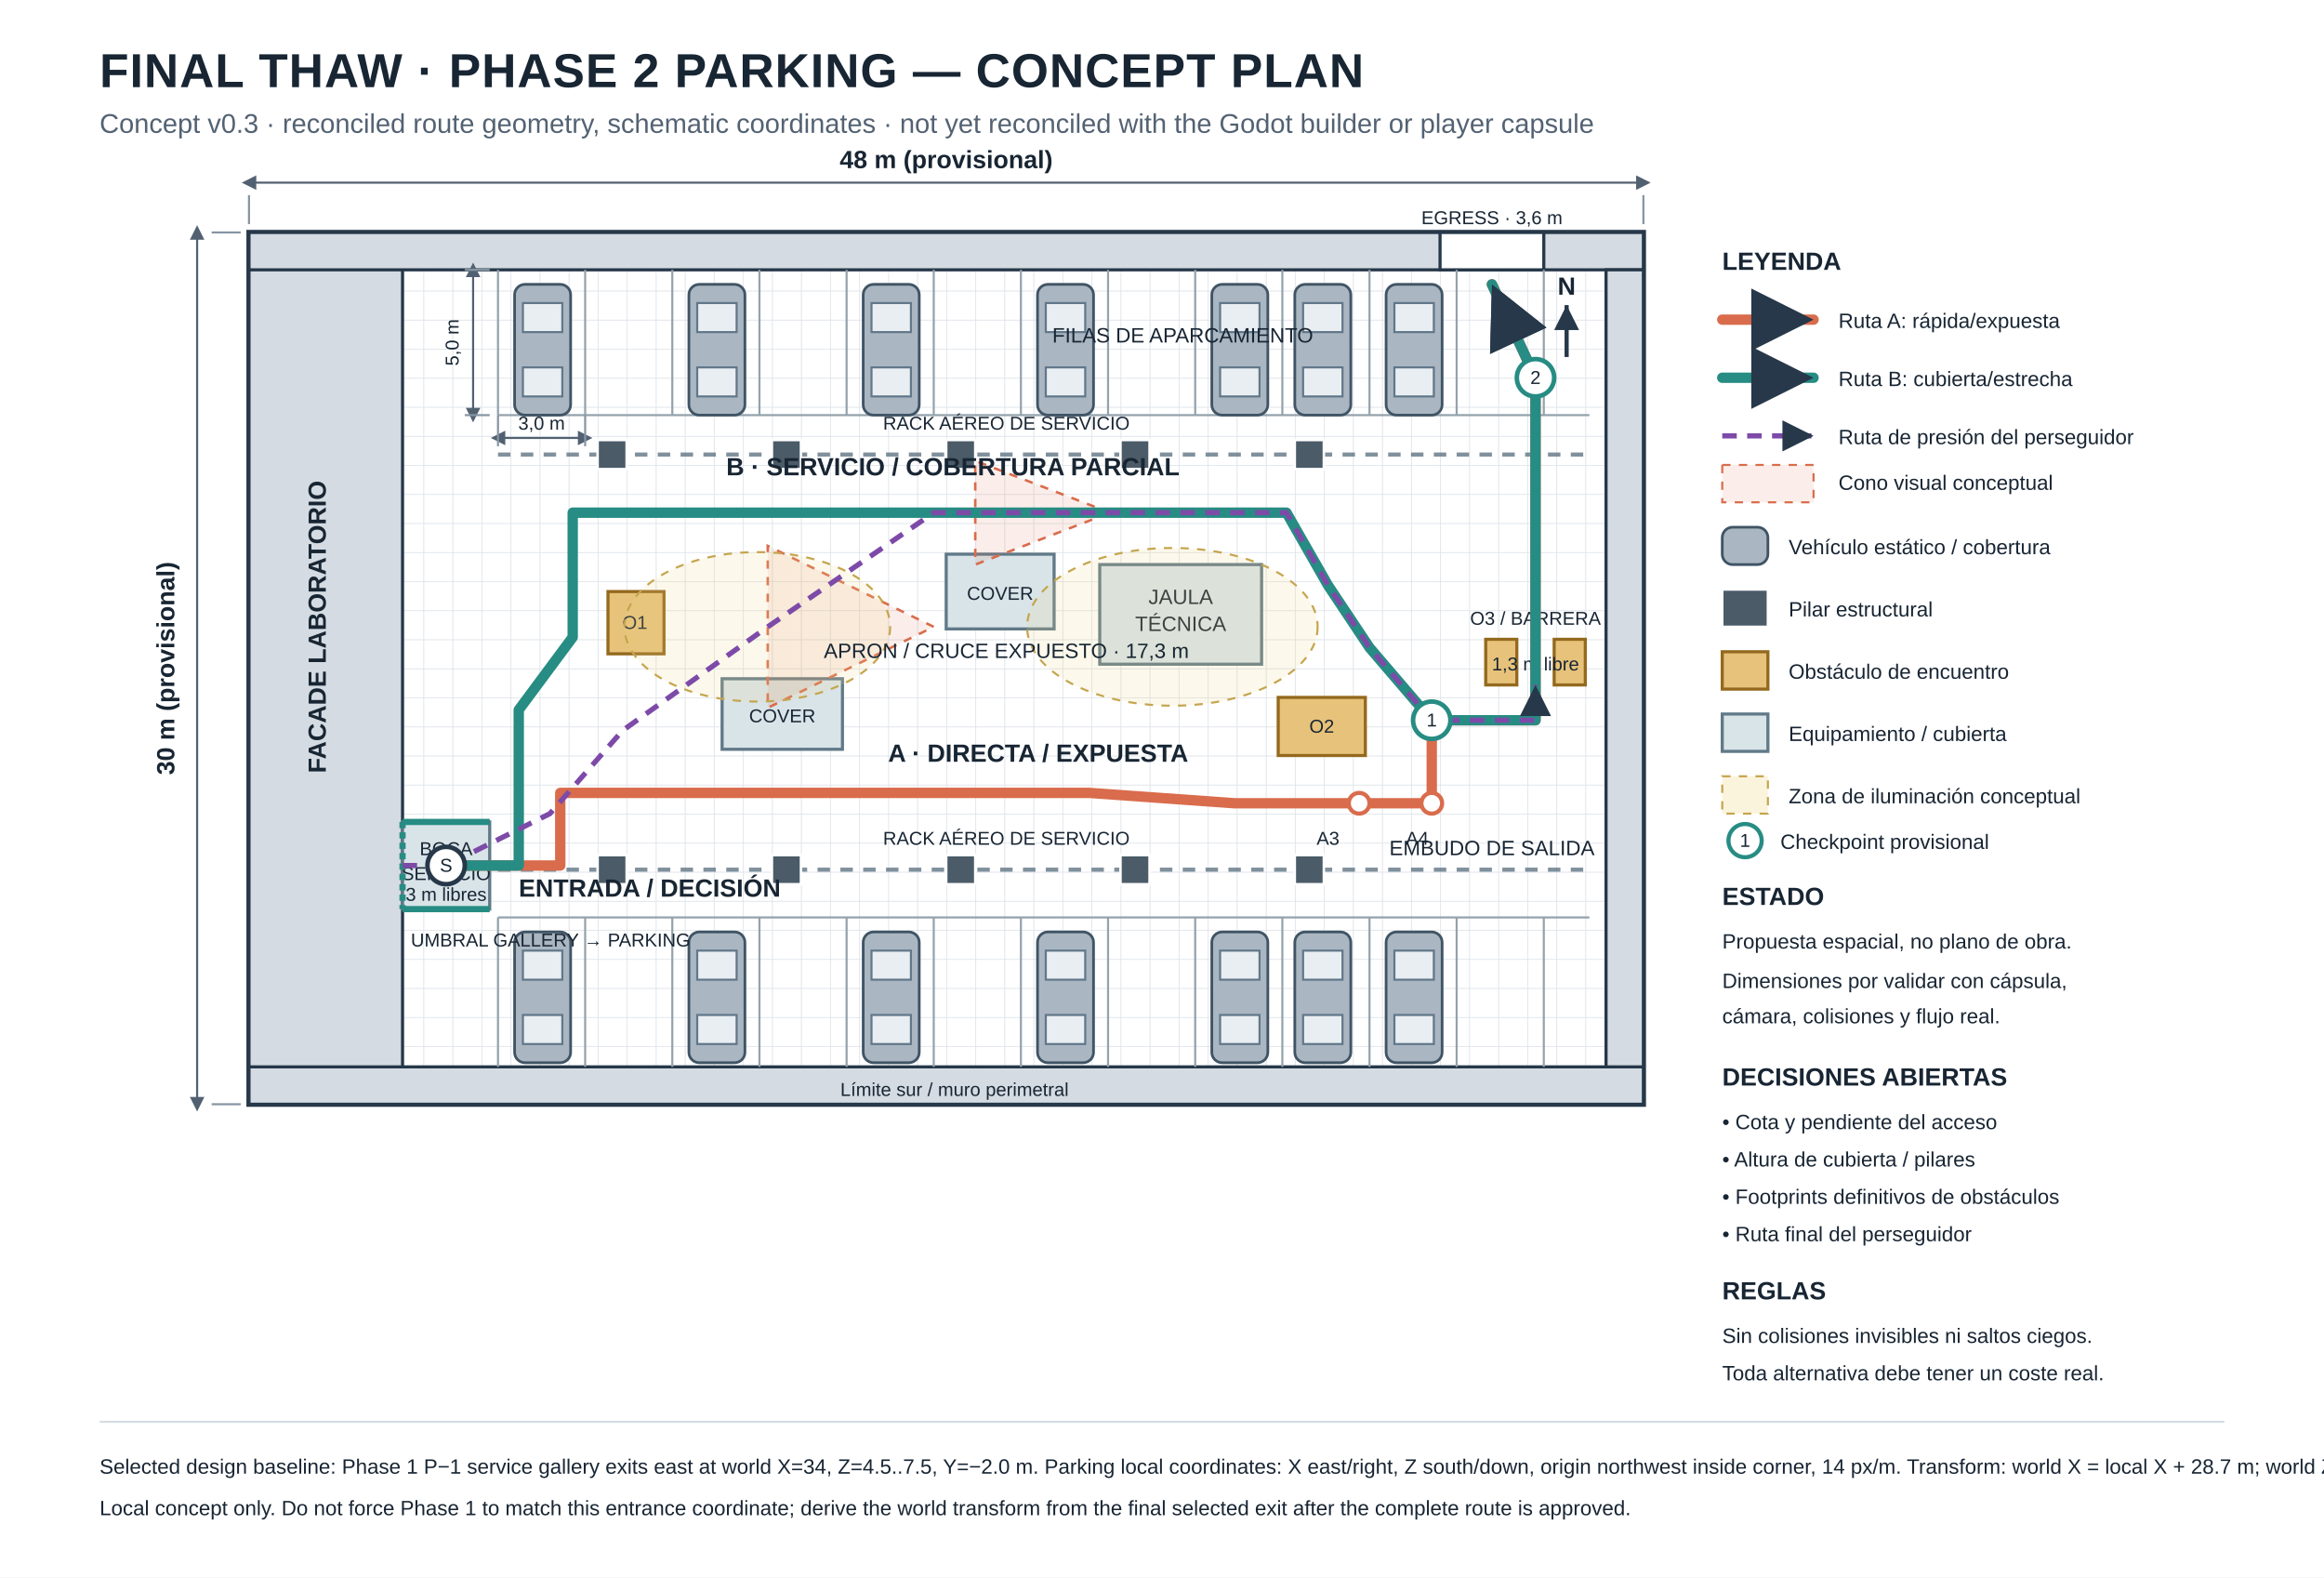
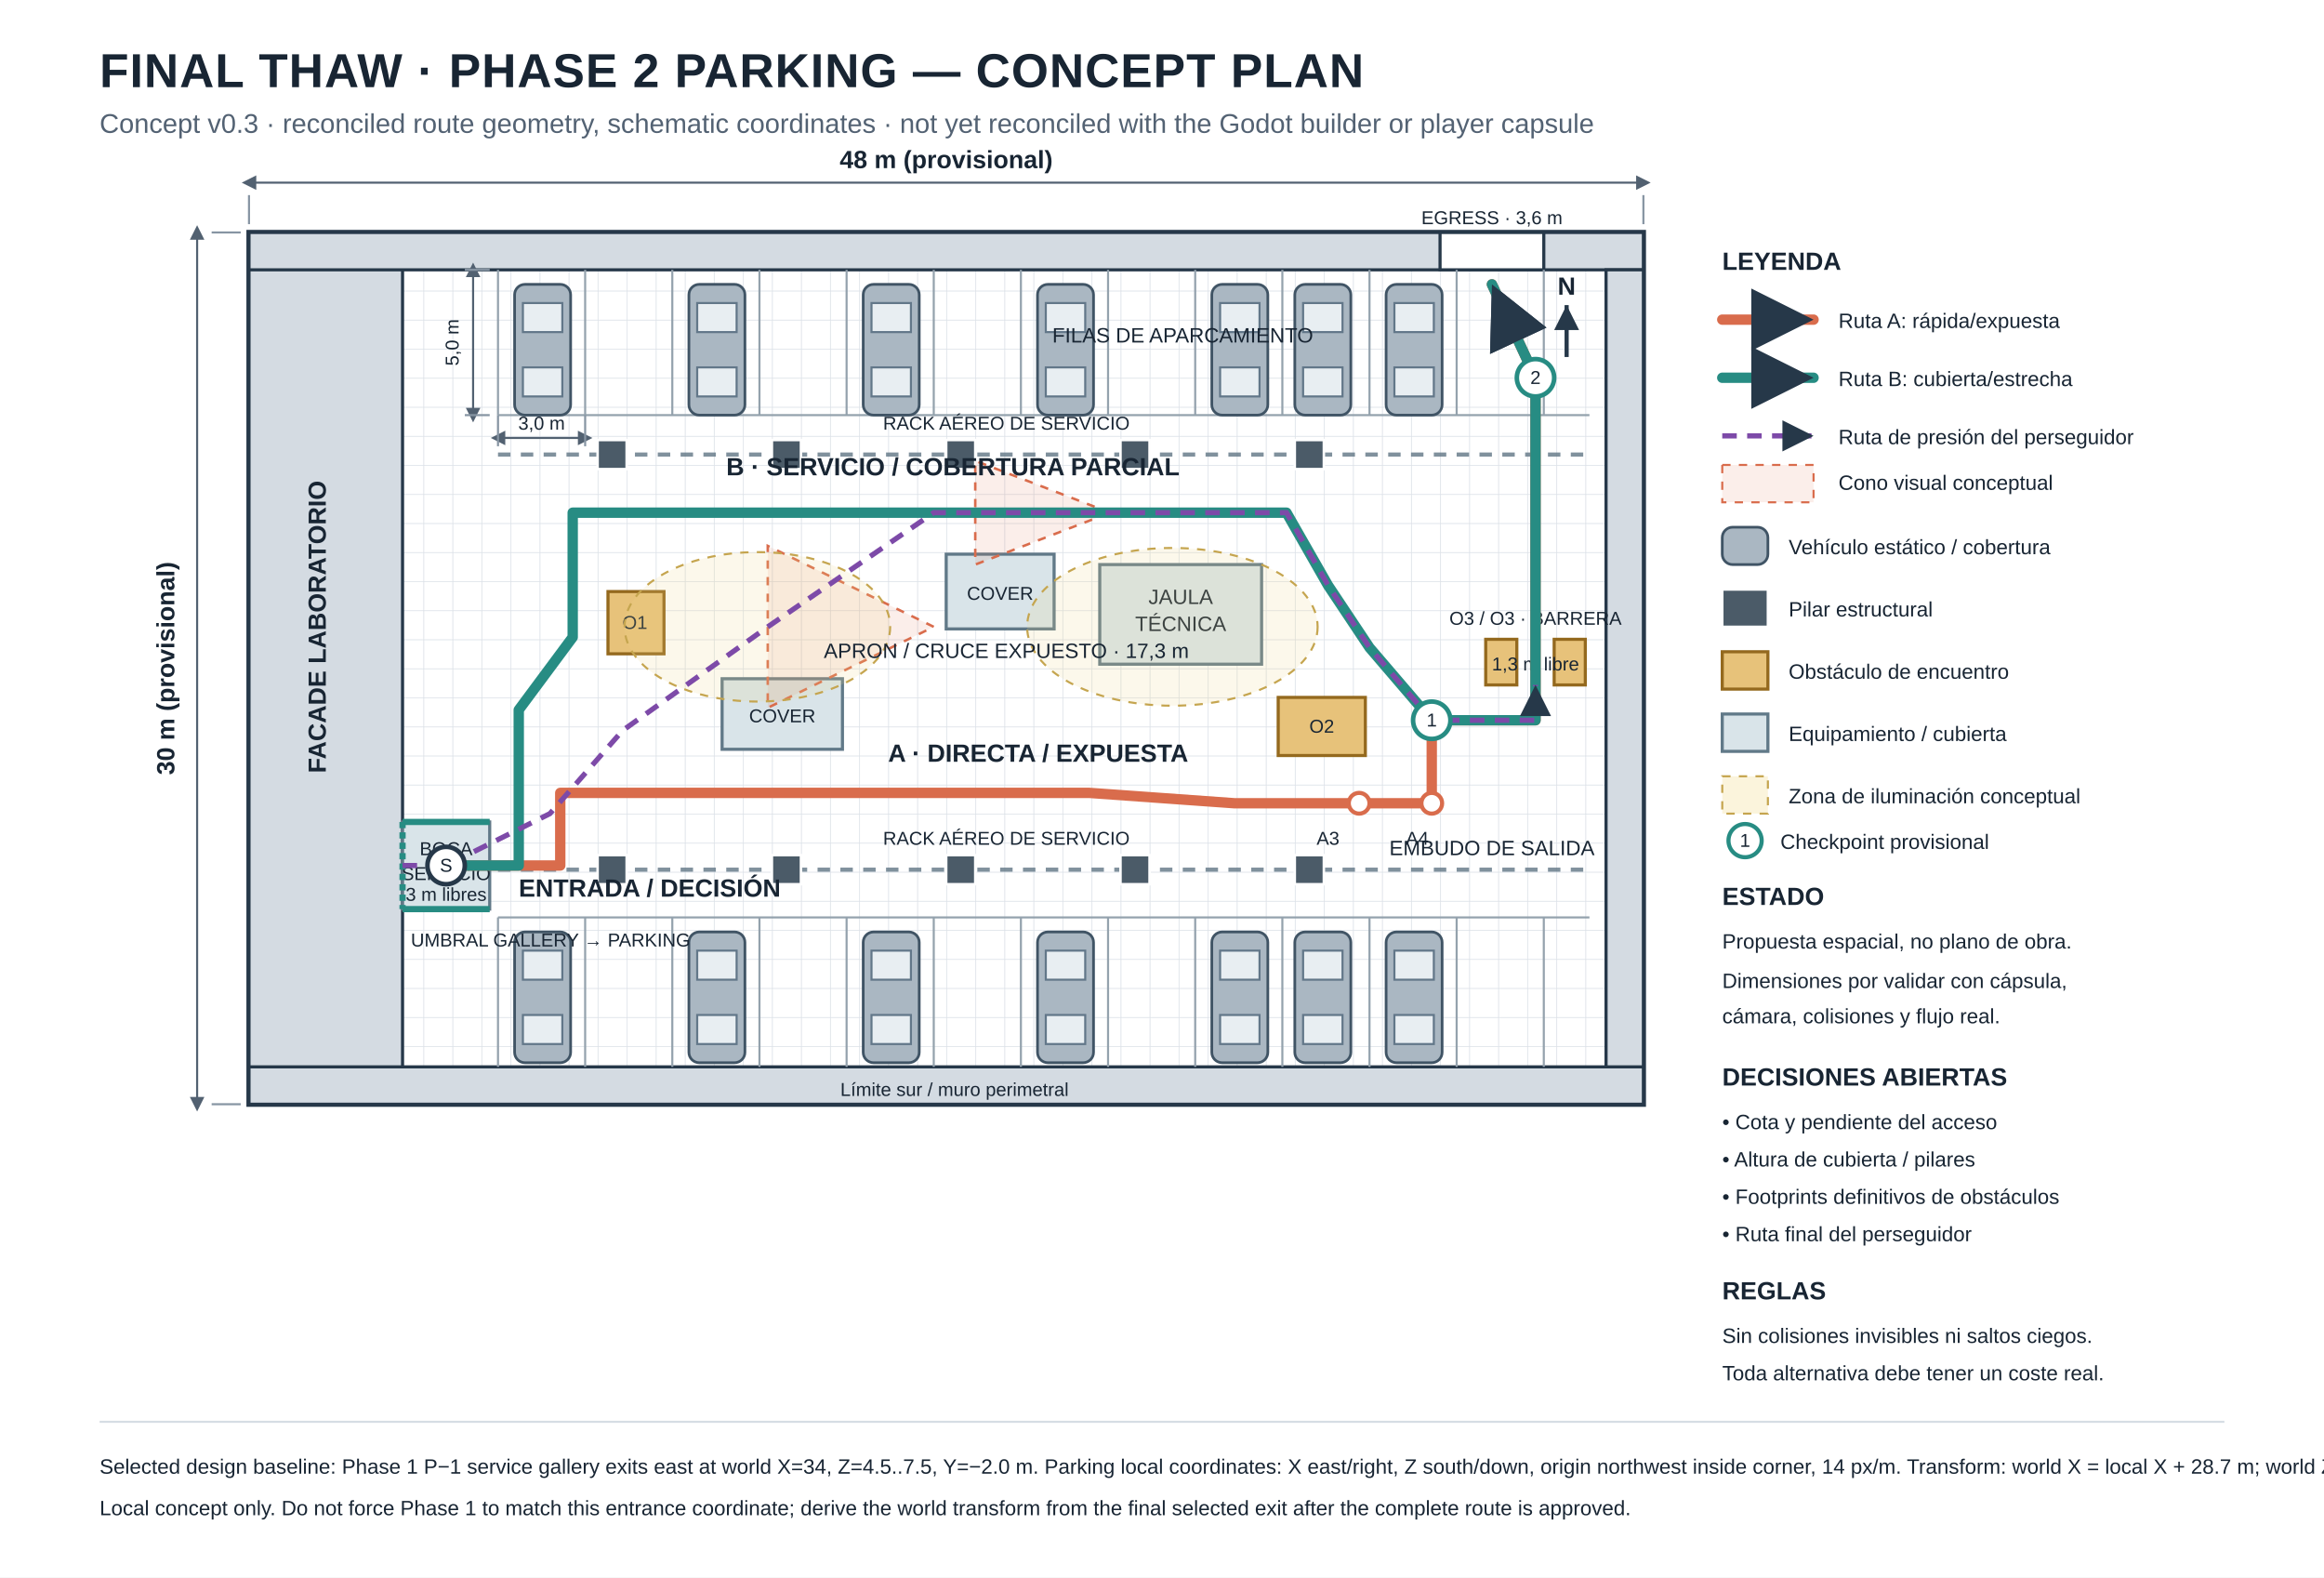
<svg xmlns="http://www.w3.org/2000/svg" width="1120" height="760" viewBox="0 0 1120 760">
  <defs>
    <pattern id="grid" width="14" height="14" patternUnits="userSpaceOnUse">
      <path d="M14 0H0V14" fill="none" stroke="#dce2e8" stroke-width="0.7" />
    </pattern>
    <marker id="arrow" markerWidth="8" markerHeight="8" refX="6" refY="3" orient="auto">
      <path d="M0,0 L6,3 L0,6 Z" fill="#263849" />
    </marker>
    <marker id="dim" markerWidth="7" markerHeight="7" refX="3.5" refY="3.5" orient="auto-start-reverse">
      <path d="M0,0 L7,3.5 L0,7 Z" fill="#526171" />
    </marker>
    <style>
      text{font-family:Arial,Helvetica,sans-serif;fill:#182533}
      .title{font-size:23px;font-weight:700;letter-spacing:.5px}
      .subtitle{font-size:13px;fill:#536273}
      .label{font-size:12px;font-weight:600}
      .small{font-size:10px}
      .tiny{font-size:9px}
      .boundary{fill:#f5f6f7;stroke:#263849;stroke-width:3}
      .wall{fill:#d4dbe2;stroke:#263849;stroke-width:1.5}
      .service{fill:#d9e4e9;stroke:#617988;stroke-width:1.5}
      .car{fill:#aab7c2;stroke:#405465;stroke-width:1.3;rx:5}
      .carGlass{fill:#e8eef2;stroke:#627789;stroke-width:1}
      .column{fill:#4b5b68;stroke:#fff;stroke-width:1.2}
      .obstacle{fill:#e7c27a;stroke:#94691e;stroke-width:1.5}
      .routeA{fill:none;stroke:#d96c4c;stroke-width:5;stroke-linecap:round;stroke-linejoin:round;marker-end:url(#arrow)}
      .routeB{fill:none;stroke:#278c83;stroke-width:5;stroke-linecap:round;stroke-linejoin:round;marker-end:url(#arrow)}
      .threat{fill:none;stroke:#7d4aa8;stroke-width:2.5;stroke-dasharray:7 5;marker-end:url(#arrow)}
      .dimline{stroke:#526171;stroke-width:1;marker-start:url(#dim);marker-end:url(#dim)}
      .thin{stroke:#8795a3;stroke-width:1;fill:none}
    </style>
  </defs>
  <rect width="1120" height="760" fill="#ffffff" />
  <text x="48" y="42" class="title">FINAL THAW · PHASE 2 PARKING — CONCEPT PLAN</text>
  <text x="48" y="64" class="subtitle">Concept v0.3 · reconciled route geometry, schematic coordinates · not yet reconciled with the Godot builder or player capsule</text>
  <g transform="translate(120 112)">
    <rect x="0" y="0" width="672" height="420" fill="url(#grid)" stroke="#263849" stroke-width="2.5" />
    <line x1="0" y1="-24" x2="672" y2="-24" class="dimline" />
    <line x1="0" y1="-18" x2="0" y2="-4" class="thin" />
    <line x1="672" y1="-18" x2="672" y2="-4" class="thin" />
    <text x="336" y="-31" class="label" text-anchor="middle">48 m (provisional)</text>
    <line x1="-25" y1="0" x2="-25" y2="420" class="dimline" />
    <line x1="-18" y1="0" x2="-4" y2="0" class="thin" />
    <line x1="-18" y1="420" x2="-4" y2="420" class="thin" />
    <text x="-36" y="210" class="label" text-anchor="middle" transform="rotate(-90 -36 210)">30 m (provisional)</text>
    <rect x="0" y="0" width="74" height="420" class="wall" />
    <text x="37" y="190" class="label" text-anchor="middle" transform="rotate(-90 37 190)">FACADE LABORATORIO</text>
    <rect x="74" y="284" width="42" height="42" class="service" />
    <text x="95" y="300" class="tiny" text-anchor="middle">BOCA</text>
    <text x="95" y="312" class="tiny" text-anchor="middle">SERVICIO</text>
    <path d="M74 284 H116 M74 326 H116" stroke="#278c83" stroke-width="3" />
    <path d="M74 284 V326" stroke="#278c83" stroke-width="3" stroke-dasharray="3 2" />
    <text x="95" y="322" class="tiny" text-anchor="middle">3 m libres</text>
    <rect x="0" y="0" width="672" height="18" class="wall" />
    <rect x="574" y="0" width="50" height="18" fill="#ffffff" stroke="#263849" stroke-width="1.5" />
    <text x="599" y="-4" class="tiny" text-anchor="middle">EGRESS · 3,6 m</text>
    <rect x="654" y="18" width="18" height="402" class="wall" />
    <rect x="0" y="402" width="672" height="18" class="wall" />
    <g stroke="#94a2ad" stroke-width="1" fill="none">
      <path d="M120 18V88 M162 18V88 M204 18V88 M246 18V88 M288 18V88 M330 18V88 M372 18V88 M414 18V88 M456 18V88 M498 18V88 M540 18V88 M582 18V88 M624 18V88" />
      <path d="M120 88H646" />
      <path d="M120 330V402 M162 330V402 M204 330V402 M246 330V402 M288 330V402 M330 330V402 M372 330V402 M414 330V402 M456 330V402 M498 330V402 M540 330V402 M582 330V402 M624 330V402" />
      <path d="M120 330H646" />
    </g>
    <line x1="120" y1="99" x2="162" y2="99" class="dimline" />
    <line x1="120" y1="88" x2="120" y2="103" class="thin" />
    <line x1="162" y1="88" x2="162" y2="103" class="thin" />
    <text x="141" y="95" class="tiny" text-anchor="middle">3,0 m</text>
    <line x1="108" y1="18" x2="108" y2="88" class="dimline" />
    <line x1="104" y1="18" x2="116" y2="18" class="thin" />
    <line x1="104" y1="88" x2="116" y2="88" class="thin" />
    <text x="101" y="53" class="tiny" text-anchor="middle" transform="rotate(-90 101 53)">5,0 m</text>
    <path d="M120 107 H646 M120 307 H646" fill="none" stroke="#607585" stroke-width="2" stroke-dasharray="6 5" opacity="0.8" />
    <text x="365" y="95" class="tiny" text-anchor="middle">RACK AÉREO DE SERVICIO</text>
    <text x="365" y="295" class="tiny" text-anchor="middle">RACK AÉREO DE SERVICIO</text>
    <g>
      <g transform="translate(128 25)">
        <rect class="car" width="27" height="63" />
        <rect class="carGlass" x="4" y="9" width="19" height="14" />
        <rect class="carGlass" x="4" y="40" width="19" height="14" />
      </g>
      <g transform="translate(212 25)">
        <rect class="car" width="27" height="63" />
        <rect class="carGlass" x="4" y="9" width="19" height="14" />
        <rect class="carGlass" x="4" y="40" width="19" height="14" />
      </g>
      <g transform="translate(296 25)">
        <rect class="car" width="27" height="63" />
        <rect class="carGlass" x="4" y="9" width="19" height="14" />
        <rect class="carGlass" x="4" y="40" width="19" height="14" />
      </g>
      <g transform="translate(380 25)">
        <rect class="car" width="27" height="63" />
        <rect class="carGlass" x="4" y="9" width="19" height="14" />
        <rect class="carGlass" x="4" y="40" width="19" height="14" />
      </g>
      <g transform="translate(464 25)">
        <rect class="car" width="27" height="63" />
        <rect class="carGlass" x="4" y="9" width="19" height="14" />
        <rect class="carGlass" x="4" y="40" width="19" height="14" />
      </g>
      <g transform="translate(504 25)">
        <rect class="car" width="27" height="63" />
        <rect class="carGlass" x="4" y="9" width="19" height="14" />
        <rect class="carGlass" x="4" y="40" width="19" height="14" />
      </g>
      <g transform="translate(548 25)">
        <rect class="car" width="27" height="63" />
        <rect class="carGlass" x="4" y="9" width="19" height="14" />
        <rect class="carGlass" x="4" y="40" width="19" height="14" />
      </g>
      <g transform="translate(128 337)">
        <rect class="car" width="27" height="63" />
        <rect class="carGlass" x="4" y="9" width="19" height="14" />
        <rect class="carGlass" x="4" y="40" width="19" height="14" />
      </g>
      <g transform="translate(212 337)">
        <rect class="car" width="27" height="63" />
        <rect class="carGlass" x="4" y="9" width="19" height="14" />
        <rect class="carGlass" x="4" y="40" width="19" height="14" />
      </g>
      <g transform="translate(296 337)">
        <rect class="car" width="27" height="63" />
        <rect class="carGlass" x="4" y="9" width="19" height="14" />
        <rect class="carGlass" x="4" y="40" width="19" height="14" />
      </g>
      <g transform="translate(380 337)">
        <rect class="car" width="27" height="63" />
        <rect class="carGlass" x="4" y="9" width="19" height="14" />
        <rect class="carGlass" x="4" y="40" width="19" height="14" />
      </g>
      <g transform="translate(464 337)">
        <rect class="car" width="27" height="63" />
        <rect class="carGlass" x="4" y="9" width="19" height="14" />
        <rect class="carGlass" x="4" y="40" width="19" height="14" />
      </g>
      <g transform="translate(504 337)">
        <rect class="car" width="27" height="63" />
        <rect class="carGlass" x="4" y="9" width="19" height="14" />
        <rect class="carGlass" x="4" y="40" width="19" height="14" />
      </g>
      <g transform="translate(548 337)">
        <rect class="car" width="27" height="63" />
        <rect class="carGlass" x="4" y="9" width="19" height="14" />
        <rect class="carGlass" x="4" y="40" width="19" height="14" />
      </g>
    </g>
    <g>
      <rect x="168" y="100" width="14" height="14" class="column" />
      <rect x="252" y="100" width="14" height="14" class="column" />
      <rect x="336" y="100" width="14" height="14" class="column" />
      <rect x="420" y="100" width="14" height="14" class="column" />
      <rect x="504" y="100" width="14" height="14" class="column" />
      <rect x="168" y="300" width="14" height="14" class="column" />
      <rect x="252" y="300" width="14" height="14" class="column" />
      <rect x="336" y="300" width="14" height="14" class="column" />
      <rect x="420" y="300" width="14" height="14" class="column" />
      <rect x="504" y="300" width="14" height="14" class="column" />
    </g>
    <rect x="410" y="160" width="78" height="48" class="service" />
    <text x="449" y="179" class="small" text-anchor="middle">JAULA</text>
    <text x="449" y="192" class="small" text-anchor="middle">TÉCNICA</text>
    <rect x="596" y="196" width="15" height="22" class="obstacle" />
    <rect x="629" y="196" width="15" height="22" class="obstacle" />
-     <text x="620" y="189" class="tiny" text-anchor="middle">O3 / BARRERA</text>
+     <text x="620" y="189" class="tiny" text-anchor="middle">O3 / O3 · BARRERA</text>
    <text x="620" y="211" class="tiny" text-anchor="middle">1,3 m libre</text>
    <rect x="496" y="224" width="42" height="28" class="obstacle" />
    <text x="517" y="241" class="tiny" text-anchor="middle">O2</text>
    <rect x="228" y="215" width="58" height="34" class="service" />
    <text x="257" y="236" class="tiny" text-anchor="middle">COVER</text>
    <rect x="336" y="155" width="52" height="36" class="service" />
    <text x="362" y="177" class="tiny" text-anchor="middle">COVER</text>
    <rect x="173" y="173" width="27" height="30" class="obstacle" />
    <text x="186" y="191" class="tiny" text-anchor="middle">O1</text>
    <path d="M330 190 L250 151 L250 229 Z" fill="#d96c4c" fill-opacity=".12" stroke="#d96c4c" stroke-width="1.2" stroke-dasharray="4 4" />
    <path d="M415 135 L350 110 L350 160 Z" fill="#d96c4c" fill-opacity=".12" stroke="#d96c4c" stroke-width="1.2" stroke-dasharray="4 4" />
    <ellipse cx="245" cy="190" rx="64" ry="36" fill="#f0d88b" fill-opacity=".17" stroke="#c5a54f" stroke-width="1" stroke-dasharray="4 4" />
    <ellipse cx="445" cy="190" rx="70" ry="38" fill="#f0d88b" fill-opacity=".17" stroke="#c5a54f" stroke-width="1" stroke-dasharray="4 4" />
    <path d="M95 305 L130 305 L150 305 L150 270 L200 270 L270 270 L320 270 L405 270 L475 275 L535 275 L570 275 L570 235 L620 235 L620 218 L620 70 L599 25" class="routeA" />
    <path d="M95 305 L130 305 L130 230 L156 195 L156 135 L220 135 L290 135 L362 135 L415 135 L500 135 L520 170 L540 200 L570 235 L620 235 L620 218 L620 70 L599 25" class="routeB" />
    <path d="M74 305 L95 305 L145 280 L180 240 L250 190 L330 135 L415 135 L500 135 L520 170 L540 200 L570 235 L620 235 L620 218" class="threat" />
    <circle cx="535" cy="275" r="5" fill="#ffffff" stroke="#d96c4c" stroke-width="2" />
    <text x="520" y="295" class="tiny" text-anchor="middle">A3</text>
    <circle cx="570" cy="275" r="5" fill="#ffffff" stroke="#d96c4c" stroke-width="2" />
    <text x="563" y="295" class="tiny" text-anchor="middle">A4</text>
    <circle cx="95" cy="305" r="9" fill="#ffffff" stroke="#263849" stroke-width="2.2" />
    <text x="95" y="308" class="tiny" text-anchor="middle">S</text>
    <circle cx="570" cy="235" r="9" fill="#ffffff" stroke="#278c83" stroke-width="2.2" />
    <text x="570" y="238" class="tiny" text-anchor="middle">1</text>
    <circle cx="620" cy="70" r="9" fill="#ffffff" stroke="#278c83" stroke-width="2.2" />
    <text x="620" y="73" class="tiny" text-anchor="middle">2</text>
    <text x="78" y="344" class="tiny">UMBRAL GALLERY → PARKING</text>
    <text x="130" y="320" class="label">ENTRADA / DECISIÓN</text>
    <text x="308" y="255" class="label" fill="#b94e30">A · DIRECTA / EXPUESTA</text>
    <text x="230" y="117" class="label" fill="#1b746d">B · SERVICIO / COBERTURA PARCIAL</text>
    <text x="365" y="205" class="small" text-anchor="middle">APRON / CRUCE EXPUESTO · 17,3 m</text>
    <text x="599" y="300" class="small" text-anchor="middle">EMBUDO DE SALIDA</text>
    <text x="450" y="53" class="small" text-anchor="middle">FILAS DE APARCAMIENTO</text>
    <text x="340" y="416" class="tiny" text-anchor="middle">Límite sur / muro perimetral</text>
    <path d="M635 60 L635 35" stroke="#263849" stroke-width="2" marker-end="url(#arrow)" />
    <text x="635" y="30" class="label" text-anchor="middle">N</text>
  </g>
  <g transform="translate(830 130)">
    <text x="0" y="0" class="label">LEYENDA</text>
    <line x1="0" y1="24" x2="44" y2="24" class="routeA" />
    <text x="56" y="28" class="small">Ruta A: rápida/expuesta</text>
    <line x1="0" y1="52" x2="44" y2="52" class="routeB" />
    <text x="56" y="56" class="small">Ruta B: cubierta/estrecha</text>
    <line x1="0" y1="80" x2="44" y2="80" class="threat" />
    <text x="56" y="84" class="small">Ruta de presión del perseguidor</text>
    <rect x="0" y="94" width="44" height="18" fill="#d96c4c" fill-opacity=".12" stroke="#d96c4c" stroke-dasharray="4 4" />
    <text x="56" y="106" class="small">Cono visual conceptual</text>
    <rect x="0" y="124" width="22" height="18" class="car" />
    <text x="32" y="137" class="small">Vehículo estático / cobertura</text>
    <rect x="0" y="154" width="22" height="18" class="column" />
    <text x="32" y="167" class="small">Pilar estructural</text>
    <rect x="0" y="184" width="22" height="18" class="obstacle" />
    <text x="32" y="197" class="small">Obstáculo de encuentro</text>
    <rect x="0" y="214" width="22" height="18" class="service" />
    <text x="32" y="227" class="small">Equipamiento / cubierta</text>
    <rect x="0" y="244" width="22" height="18" fill="#f0d88b" fill-opacity=".3" stroke="#c5a54f" stroke-dasharray="4 4" />
    <text x="32" y="257" class="small">Zona de iluminación conceptual</text>
    <circle cx="11" cy="275" r="8" fill="#fff" stroke="#278c83" stroke-width="2" />
    <text x="11" y="278" class="tiny" text-anchor="middle">1</text>
    <text x="28" y="279" class="small">Checkpoint provisional</text>
    <text x="0" y="306" class="label">ESTADO</text>
    <text x="0" y="327" class="small">Propuesta espacial, no plano de obra.</text>
    <text x="0" y="346" class="small">Dimensiones por validar con cápsula,</text>
    <text x="0" y="363" class="small">cámara, colisiones y flujo real.</text>
    <text x="0" y="393" class="label">DECISIONES ABIERTAS</text>
    <text x="0" y="414" class="small">• Cota y pendiente del acceso</text>
    <text x="0" y="432" class="small">• Altura de cubierta / pilares</text>
    <text x="0" y="450" class="small">• Footprints definitivos de obstáculos</text>
    <text x="0" y="468" class="small">• Ruta final del perseguidor</text>
    <text x="0" y="496" class="label">REGLAS</text>
    <text x="0" y="517" class="small">Sin colisiones invisibles ni saltos ciegos.</text>
    <text x="0" y="535" class="small">Toda alternativa debe tener un coste real.</text>
  </g>
  <line x1="48" y1="685" x2="1072" y2="685" stroke="#d6dde4" />
  <text x="48" y="710" class="small">Selected design baseline: Phase 1 P−1 service gallery exits east at world X=34, Z=4.5..7.5, Y=−2.0 m. Parking local coordinates: X east/right, Z south/down, origin northwest inside corner, 14 px/m. Transform: world X = local X + 28.7 m; world Z = local Z − 15.8 m. The 3.0 m threshold plane (local X≈5.3, Z≈21.8) maps to world (34, 6); safe spawn (local X≈6.8, Z≈21.8) maps to (35.5, 6); far egress (local X≈42.8, Z≈1.8) maps to (71.5, −14). Pavement datum Y=−2.0 m. Verify against scene geometry before implementation.</text>
  <text x="48" y="730" class="small">Local concept only. Do not force Phase 1 to match this entrance coordinate; derive the world transform from the final selected exit after the complete route is approved.</text>
</svg>
